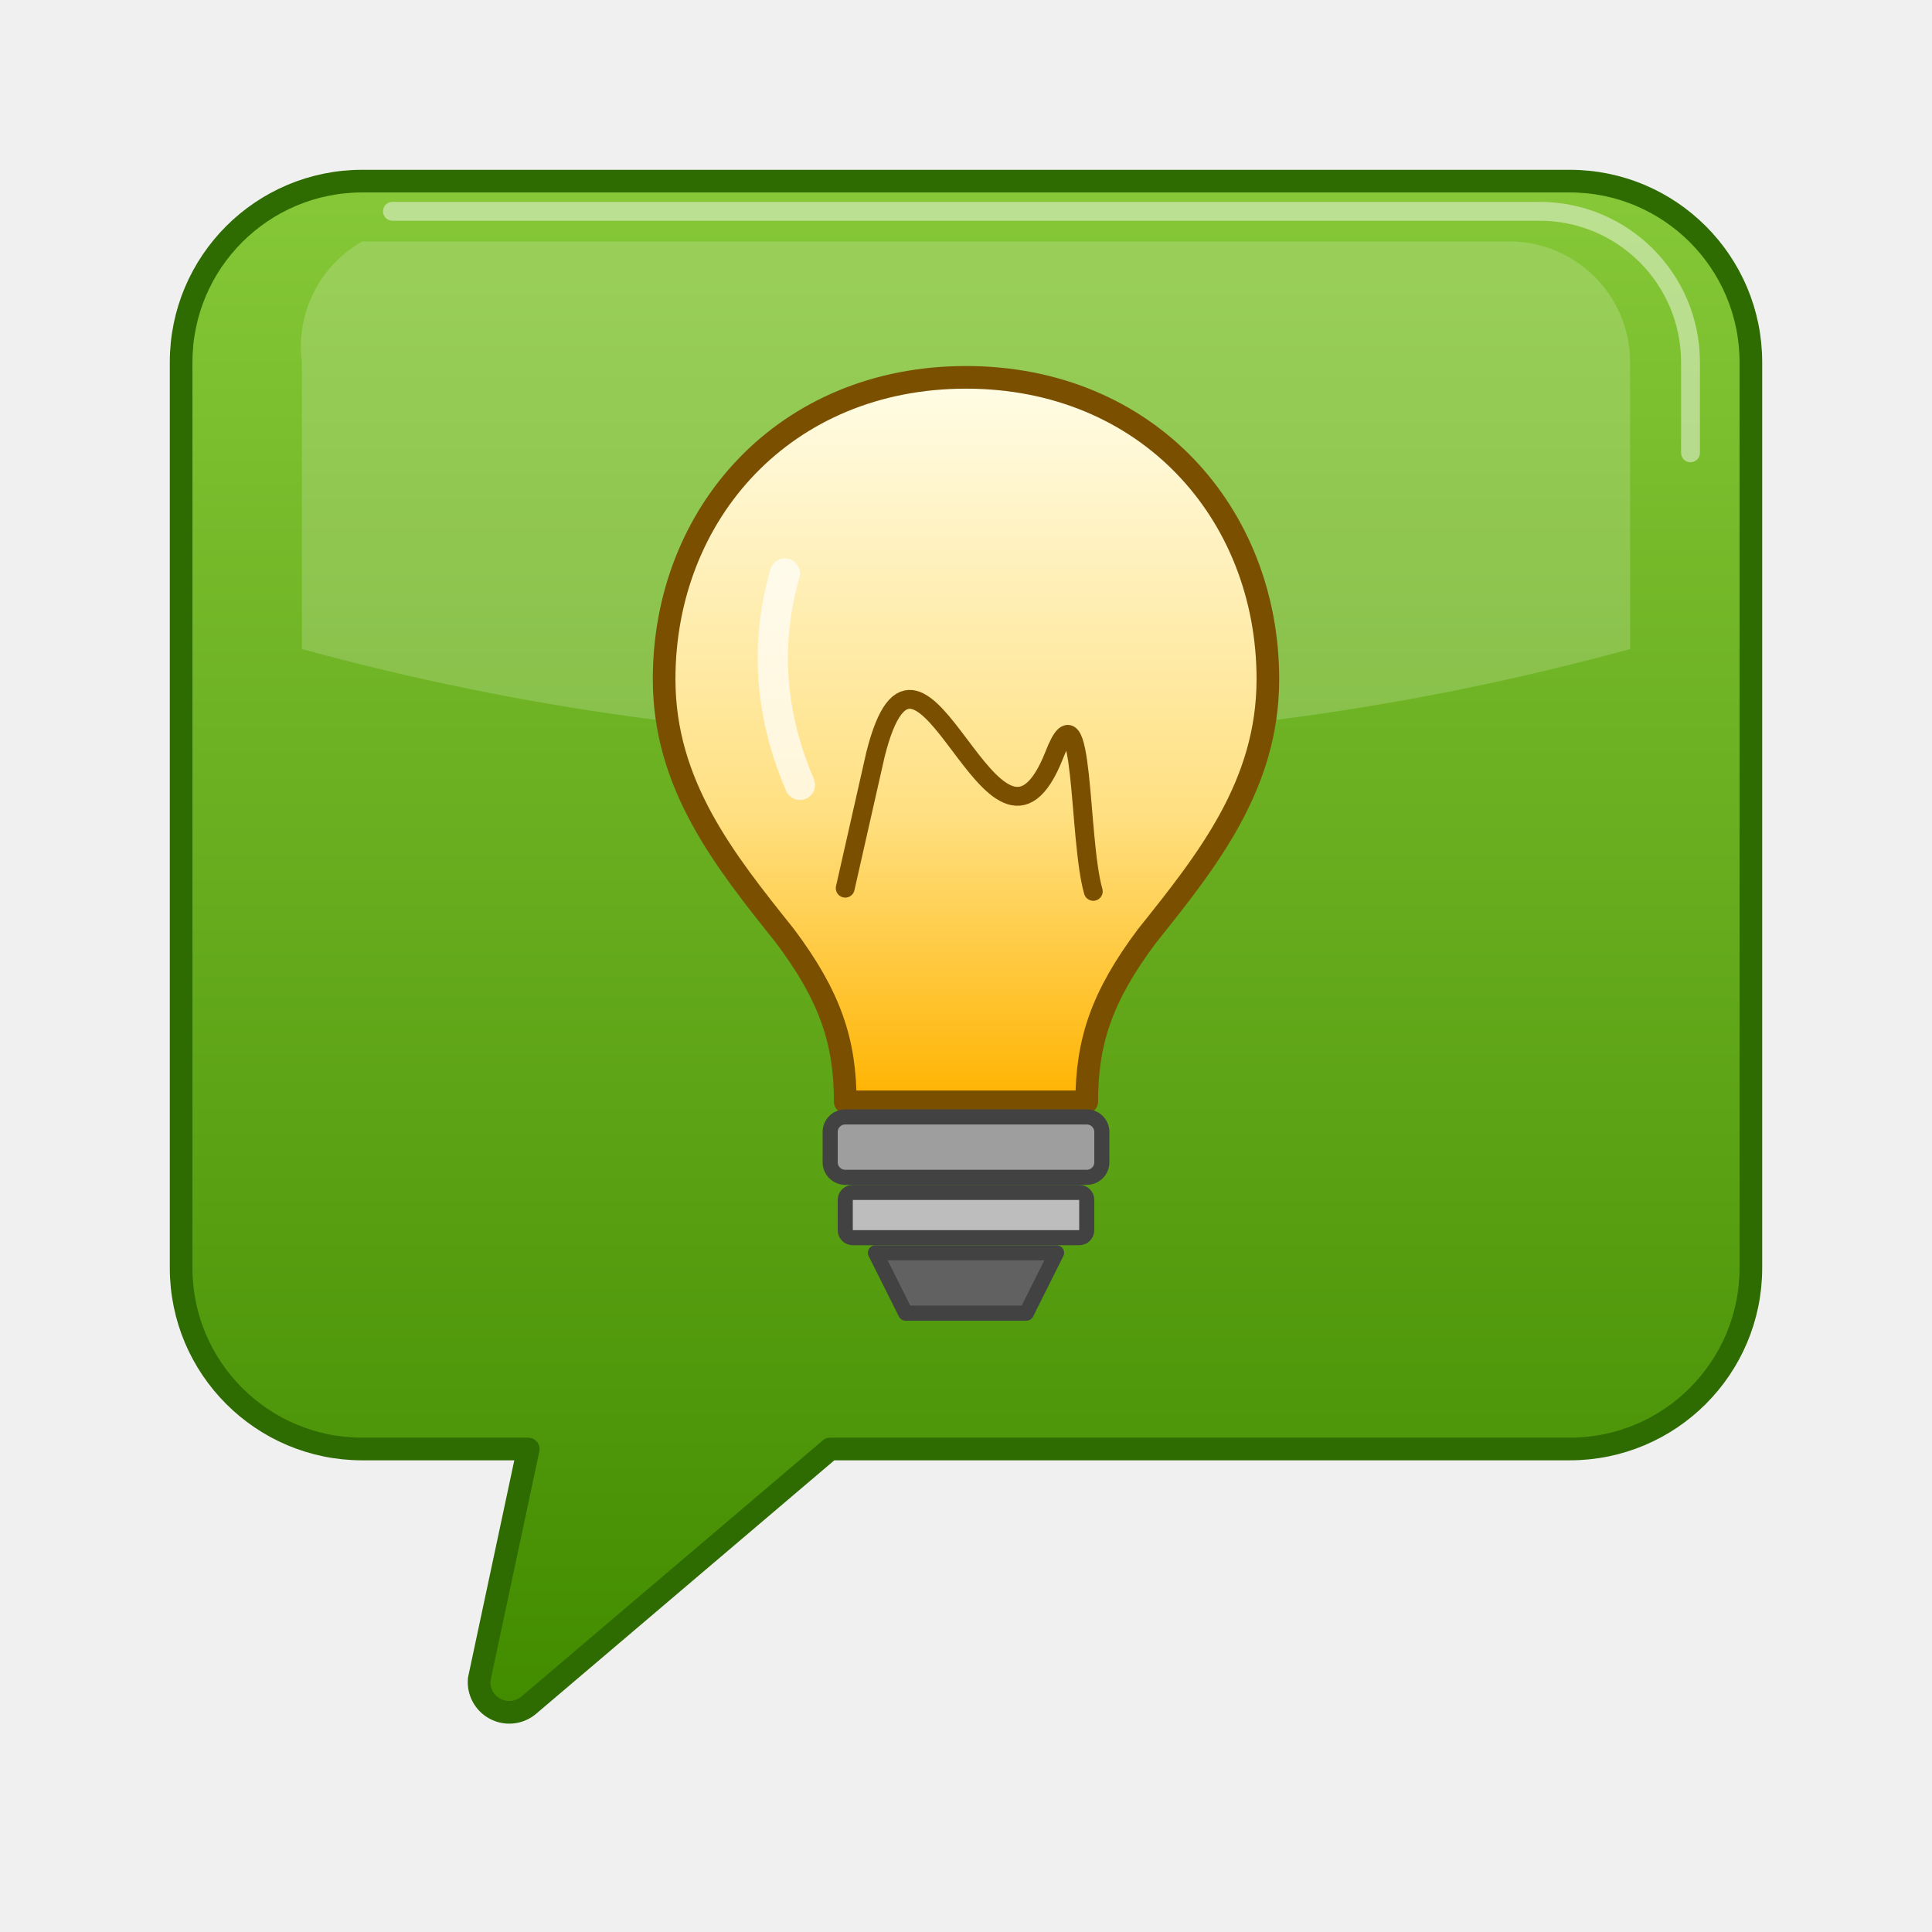
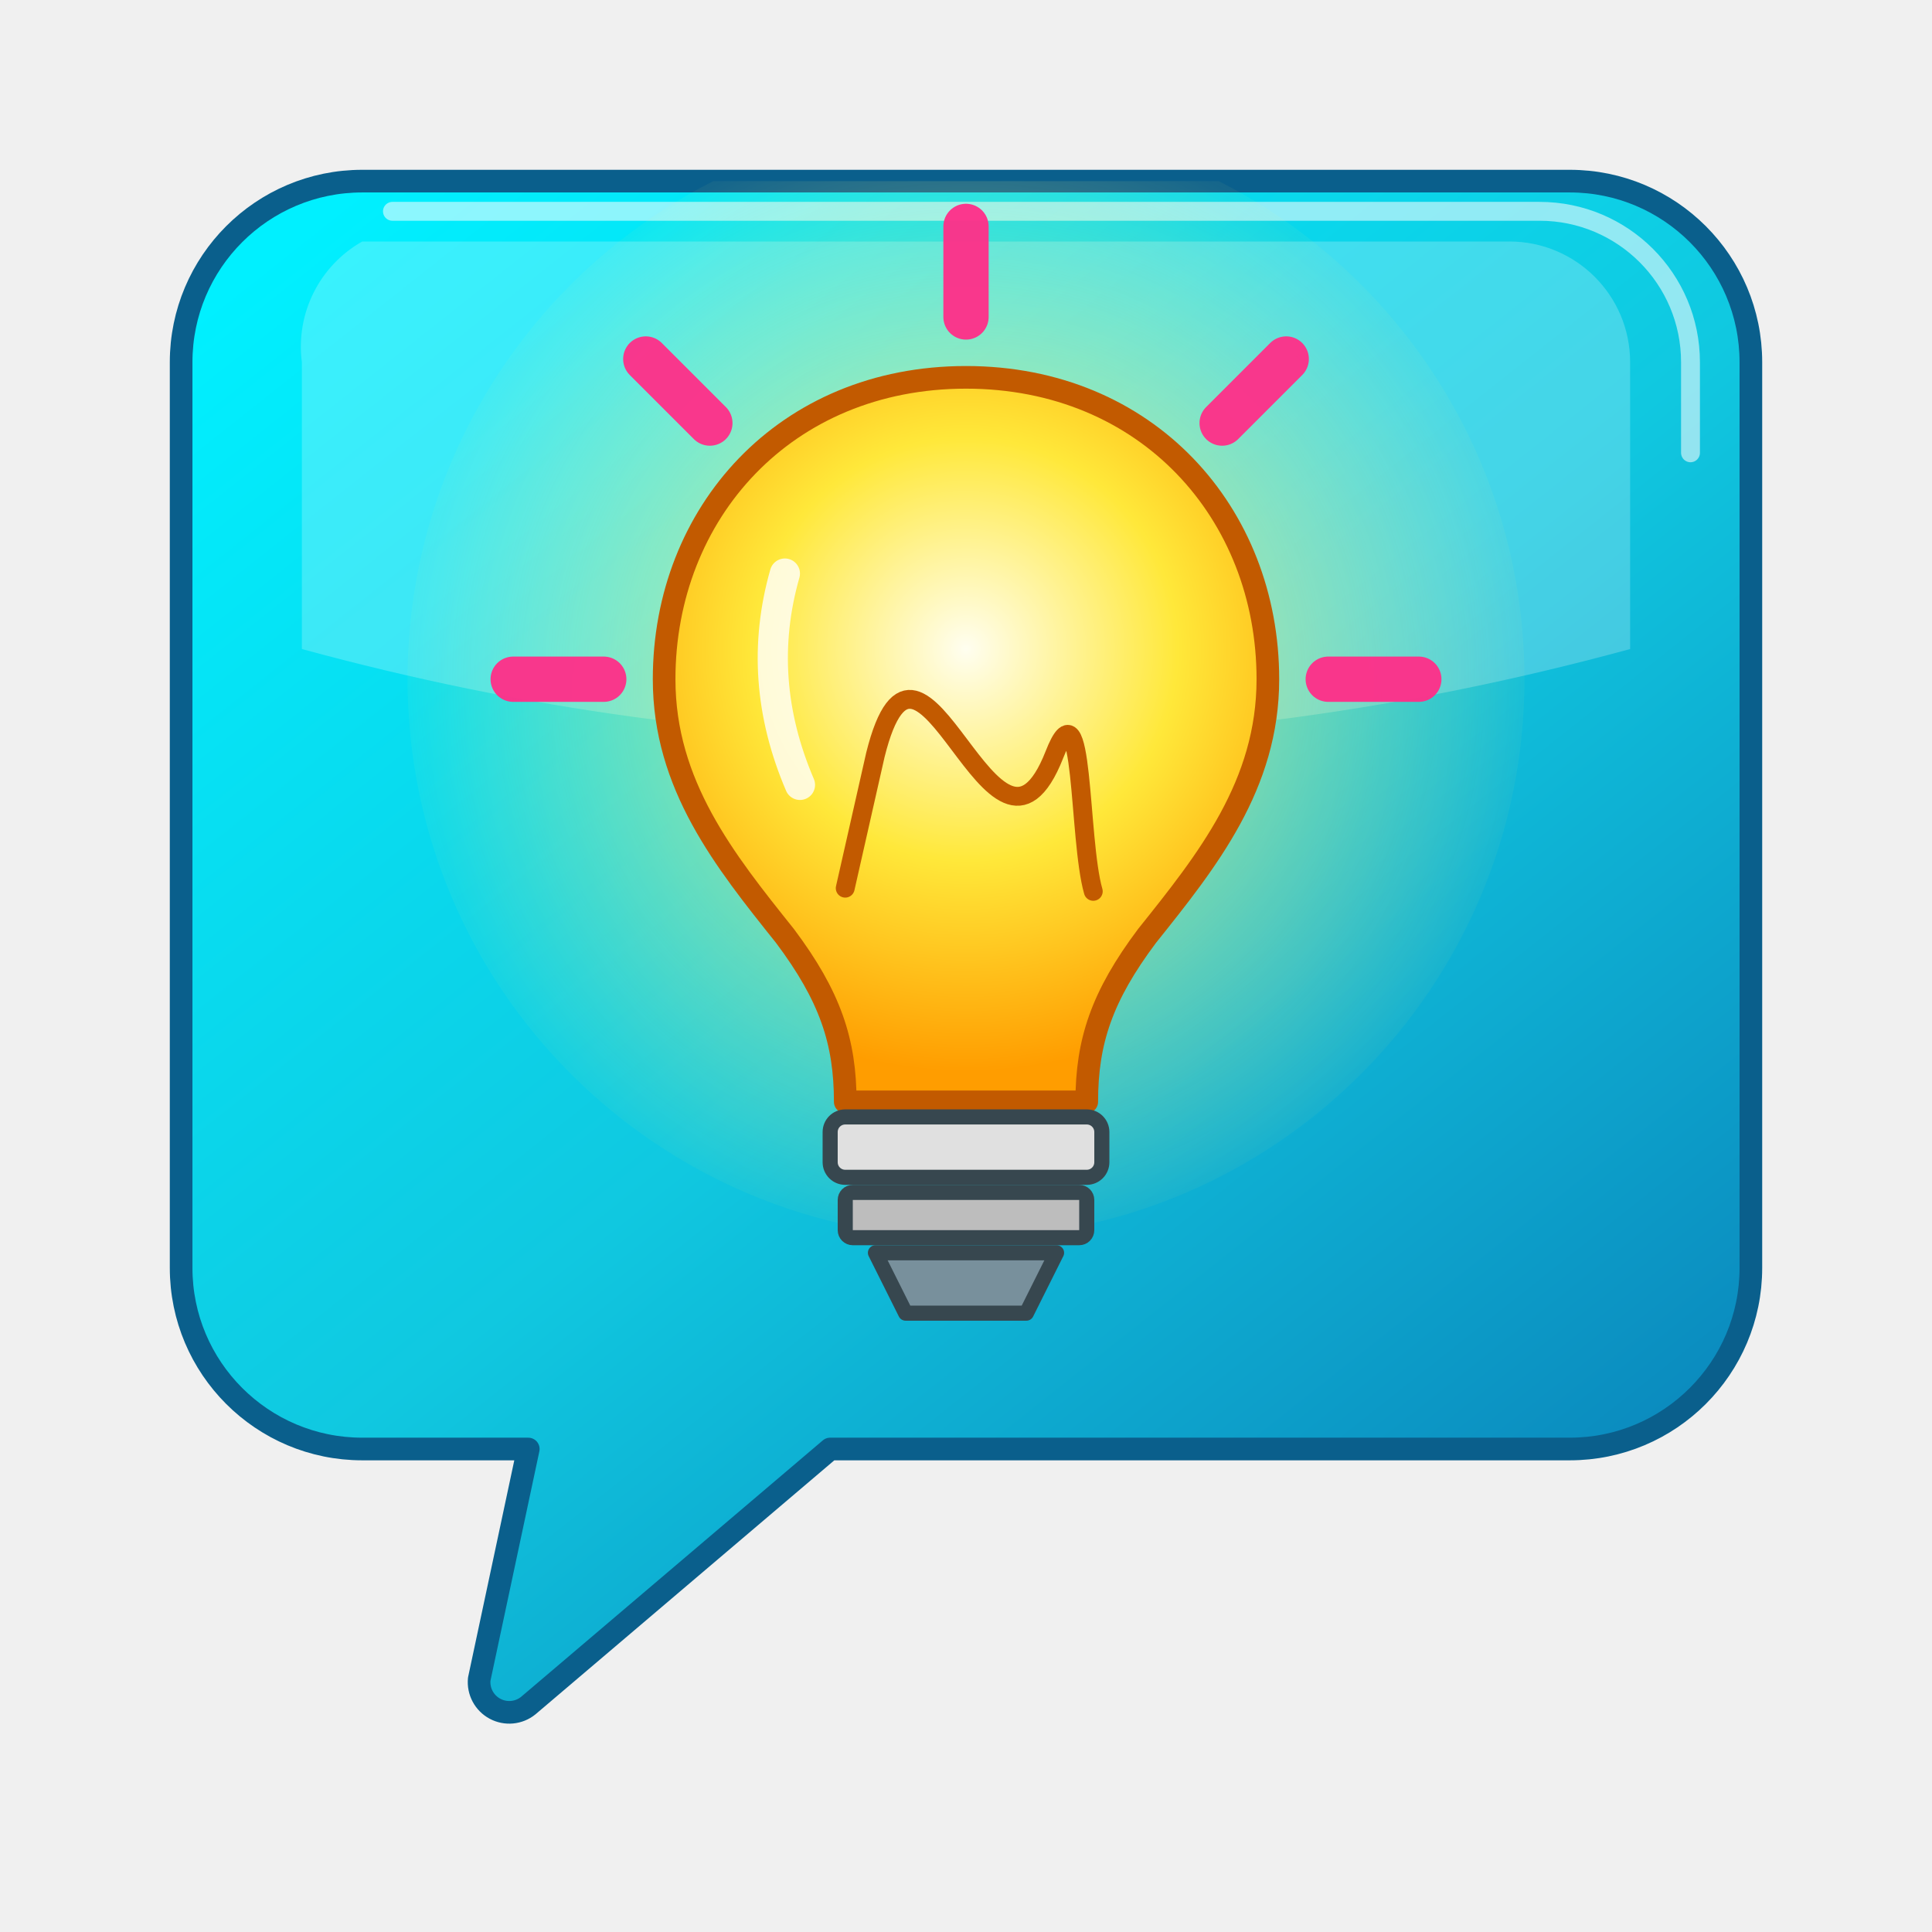
- <svg xmlns="http://www.w3.org/2000/svg" xmlns:xlink="http://www.w3.org/1999/xlink" width="256" height="256" viewBox="0 0 256 256" version="1.1" id="svg13">
-   <defs id="defs8">
-     <linearGradient id="bubbleGrad">
-       <stop style="stop-color:#86c837;stop-opacity:1;" offset="0" id="stop1" />
-       <stop style="stop-color:#428c00;stop-opacity:1;" offset="1" id="stop2" />
+ <svg xmlns="http://www.w3.org/2000/svg" width="256" height="256" viewBox="0 0 256 256" version="1.1">
+   <defs>
+     <linearGradient id="bubbleGrad" gradientUnits="userSpaceOnUse" x1="48" y1="24" x2="208" y2="226">
+       <stop offset="0" stop-color="#00f0ff" />
+       <stop offset="0.5" stop-color="#10c8e0" />
+       <stop offset="1" stop-color="#0a7fb8" />
    </linearGradient>
-     <linearGradient id="bulbGlass">
-       <stop style="stop-color:#fffde7;stop-opacity:1;" offset="0" id="stop3" />
-       <stop style="stop-color:#ffe082;stop-opacity:1;" offset="0.6" id="stop4" />
-       <stop style="stop-color:#ffb300;stop-opacity:1;" offset="1" id="stop5" />
-     </linearGradient>
-     <linearGradient xlink:href="#bubbleGrad" id="linearGradient1" gradientUnits="userSpaceOnUse" x1="128" y1="24" x2="128" y2="226" />
-     <linearGradient xlink:href="#bulbGlass" id="linearGradient2" gradientUnits="userSpaceOnUse" x1="128" y1="50" x2="128" y2="146" />
+     <radialGradient id="bulbGlass" gradientUnits="userSpaceOnUse" cx="128" cy="86" r="56">
+       <stop offset="0" stop-color="#fffef0" />
+       <stop offset="0.5" stop-color="#ffe83a" />
+       <stop offset="1" stop-color="#ff9d00" />
+     </radialGradient>
+     <radialGradient id="glow" gradientUnits="userSpaceOnUse" cx="128" cy="90" r="78">
+       <stop offset="0" stop-color="#fff27a" stop-opacity="0.85" />
+       <stop offset="1" stop-color="#fff27a" stop-opacity="0" />
+     </radialGradient>
+     <clipPath id="bubbleClip">
+       <path d="m 48,24 h 160 a 24,24 0 0 1 24,24 v 120 a 24,24 0 0 1 -24,24 h -98 l -40,34 a 4,4 0 0 1 -6.5,-3.5 l 6.5,-30.5 h -22 a 24,24 0 0 1 -24,-24 V 48 a 24,24 0 0 1 24,-24 z" />
+     </clipPath>
  </defs>
-   <g id="layer1">
-     <path id="path8" style="fill:url(#linearGradient1);stroke:#2e6b00;stroke-width:3;stroke-linejoin:round" d="m 48,24 h 160 a 24,24 0 0 1 24,24 v 120 a 24,24 0 0 1 -24,24 h -98 l -40,34 a 4,4 0 0 1 -6.5,-3.5 l 6.5,-30.5 h -22 a 24,24 0 0 1 -24,-24 V 48 a 24,24 0 0 1 24,-24 z" />
-     <path id="path9" style="fill:#ffffff;opacity:0.18" d="m 48,32 h 152 a 16,16 0 0 1 16,16 v 38 q -88,24 -176,0 v -38 a 16,16 0 0 1 8,-16 z" />
-     <path id="bevel" style="fill:none;stroke:#ffffff;stroke-width:2.5;stroke-linecap:round;stroke-opacity:0.45" d="m 52,28 h 152 a 20,20 0 0 1 20,20 v 12" />
-     <path id="path10" style="fill:url(#linearGradient2);stroke:#7a4f00;stroke-width:3;stroke-linejoin:round" d="m 128,50 c -24,0 -40,18 -40,40 0,14 8,24 16,34 6,8 8,14 8,22 h 32 c 0,-8 2,-14 8,-22 8,-10 16,-20 16,-34 0,-22 -16,-40 -40,-40 z" />
-     <path id="path11" style="fill:none;stroke:#7a4f00;stroke-width:2.5;stroke-linecap:round" d="M 111.997,117.688 116,100 c 6,-24 15.707,20.369 23.713,0 3.962,-10.161 3.147,11.164 5.15,18.108" />
-     <path id="path12" style="fill:none;stroke:#ffffff;stroke-width:4;stroke-linecap:round;opacity:0.7" d="m 104,76 q -4,14 2,28" />
-     <path id="rect12" style="fill:#9e9e9e;stroke:#424242;stroke-width:2" d="m 112,148 h 32 c 1.108,0 2,0.892 2,2 v 4 c 0,1.108 -0.892,2 -2,2 h -32 c -1.108,0 -2,-0.892 -2,-2 v -4 c 0,-1.108 0.892,-2 2,-2 z" />
-     <path id="rect13" style="fill:#bdbdbd;stroke:#424242;stroke-width:2" d="m 113,158 h 30 c 0.554,0 1,0.446 1,1 v 4 c 0,0.554 -0.446,1 -1,1 h -30 c -0.554,0 -1,-0.446 -1,-1 v -4 c 0,-0.554 0.446,-1 1,-1 z" />
-     <path id="path13" style="fill:#616161;stroke:#424242;stroke-width:2;stroke-linejoin:round" d="m 116,166 4,8 h 16 l 4,-8 z" />
+   <path style="fill:url(#bubbleGrad);stroke:#0a5f8c;stroke-width:3;stroke-linejoin:round" d="m 48,24 h 160 a 24,24 0 0 1 24,24 v 120 a 24,24 0 0 1 -24,24 h -98 l -40,34 a 4,4 0 0 1 -6.5,-3.5 l 6.5,-30.5 h -22 a 24,24 0 0 1 -24,-24 V 48 a 24,24 0 0 1 24,-24 z" />
+   <path style="fill:#ffffff;opacity:0.22" d="m 48,32 h 152 a 16,16 0 0 1 16,16 v 38 q -88,24 -176,0 v -38 a 16,16 0 0 1 8,-16 z" />
+   <path style="fill:none;stroke:#ffffff;stroke-width:2.5;stroke-linecap:round;stroke-opacity:0.55" d="m 52,28 h 152 a 20,20 0 0 1 20,20 v 12" />
+   <g clip-path="url(#bubbleClip)">
+     <circle cx="128" cy="90" r="74" fill="url(#glow)" />
+     <g style="stroke:#ff2e88;stroke-width:6;stroke-linecap:round;opacity:0.95">
+       <line x1="80" y1="90" x2="68" y2="90" />
+       <line x1="94.06" y1="56.06" x2="85.57" y2="47.57" />
+       <line x1="128" y1="42" x2="128" y2="30" />
+       <line x1="161.94" y1="56.06" x2="170.43" y2="47.57" />
+       <line x1="176" y1="90" x2="188" y2="90" />
+     </g>
  </g>
+   <path style="fill:url(#bulbGlass);stroke:#c25a00;stroke-width:3;stroke-linejoin:round" d="m 128,50 c -24,0 -40,18 -40,40 0,14 8,24 16,34 6,8 8,14 8,22 h 32 c 0,-8 2,-14 8,-22 8,-10 16,-20 16,-34 0,-22 -16,-40 -40,-40 z" />
+   <path style="fill:none;stroke:#c25a00;stroke-width:2.5;stroke-linecap:round" d="M 111.997,117.688 116,100 c 6,-24 15.707,20.369 23.713,0 3.962,-10.161 3.147,11.164 5.15,18.108" />
+   <path style="fill:none;stroke:#ffffff;stroke-width:4;stroke-linecap:round;opacity:0.8" d="m 104,76 q -4,14 2,28" />
+   <path style="fill:#e0e0e0;stroke:#37474f;stroke-width:2" d="m 112,148 h 32 c 1.108,0 2,0.892 2,2 v 4 c 0,1.108 -0.892,2 -2,2 h -32 c -1.108,0 -2,-0.892 -2,-2 v -4 c 0,-1.108 0.892,-2 2,-2 z" />
+   <path style="fill:#bdbdbd;stroke:#37474f;stroke-width:2" d="m 113,158 h 30 c 0.554,0 1,0.446 1,1 v 4 c 0,0.554 -0.446,1 -1,1 h -30 c -0.554,0 -1,-0.446 -1,-1 v -4 c 0,-0.554 0.446,-1 1,-1 z" />
+   <path style="fill:#78909c;stroke:#37474f;stroke-width:2;stroke-linejoin:round" d="m 116,166 4,8 h 16 l 4,-8 z" />
</svg>
